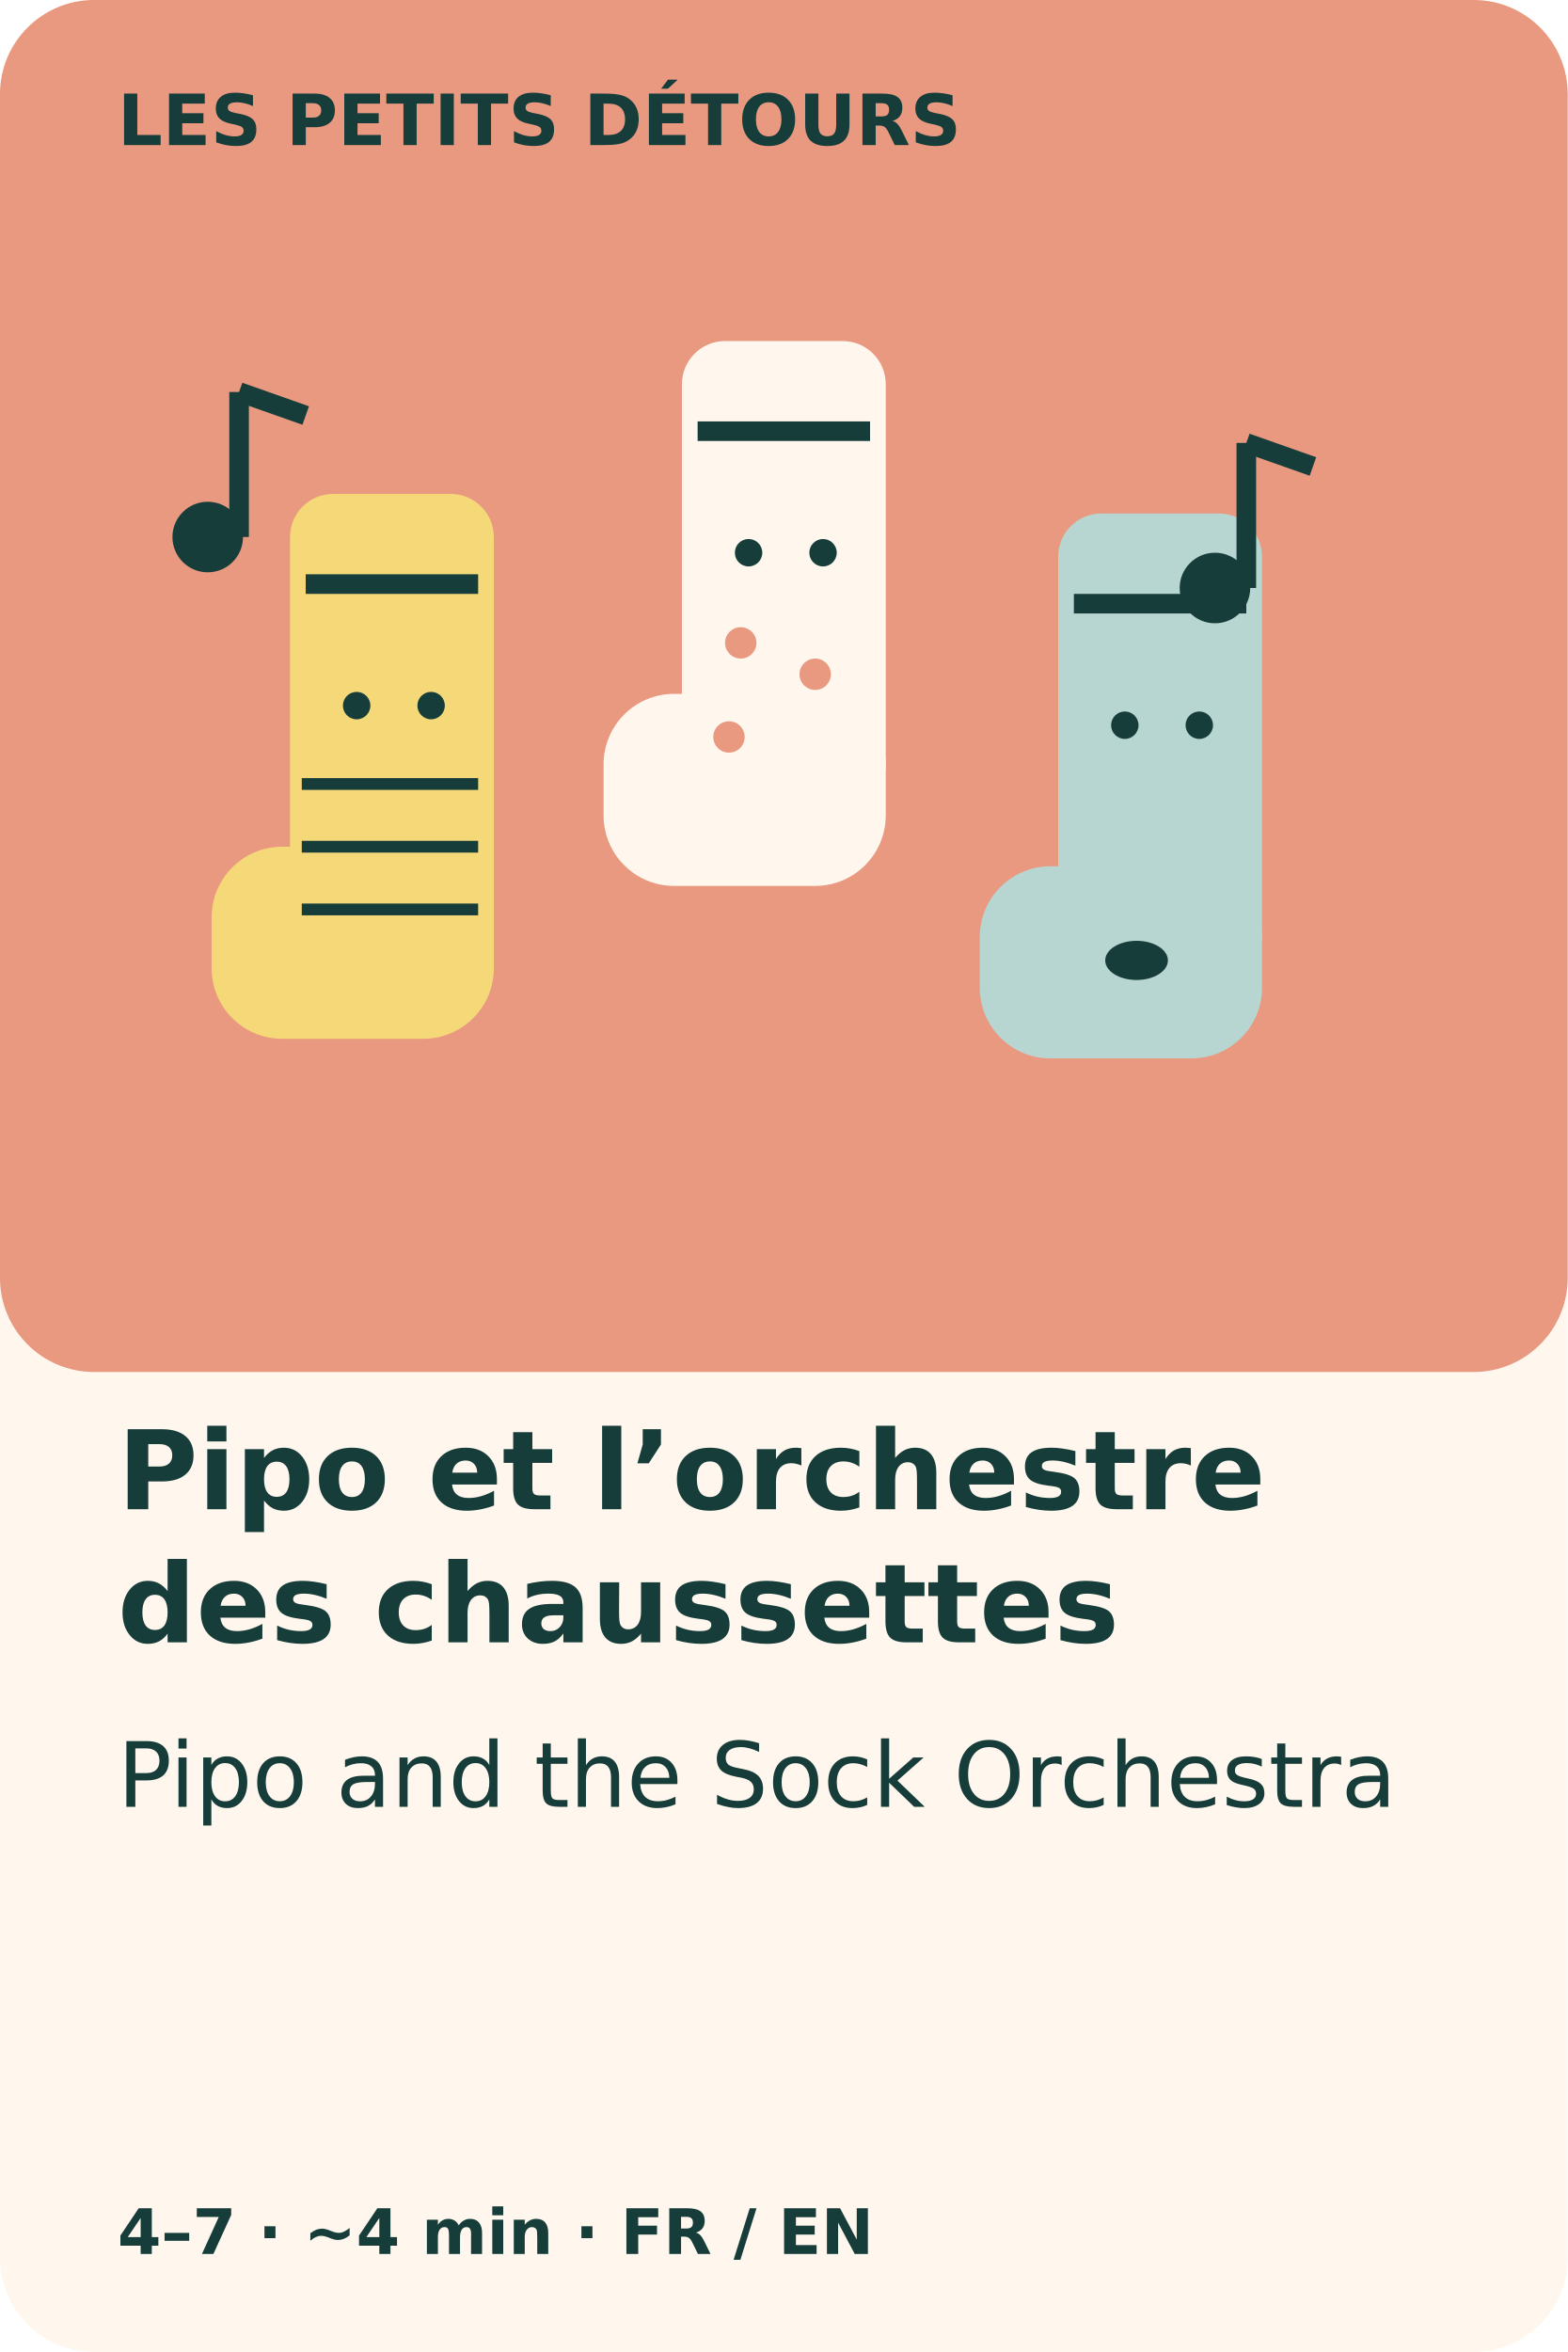
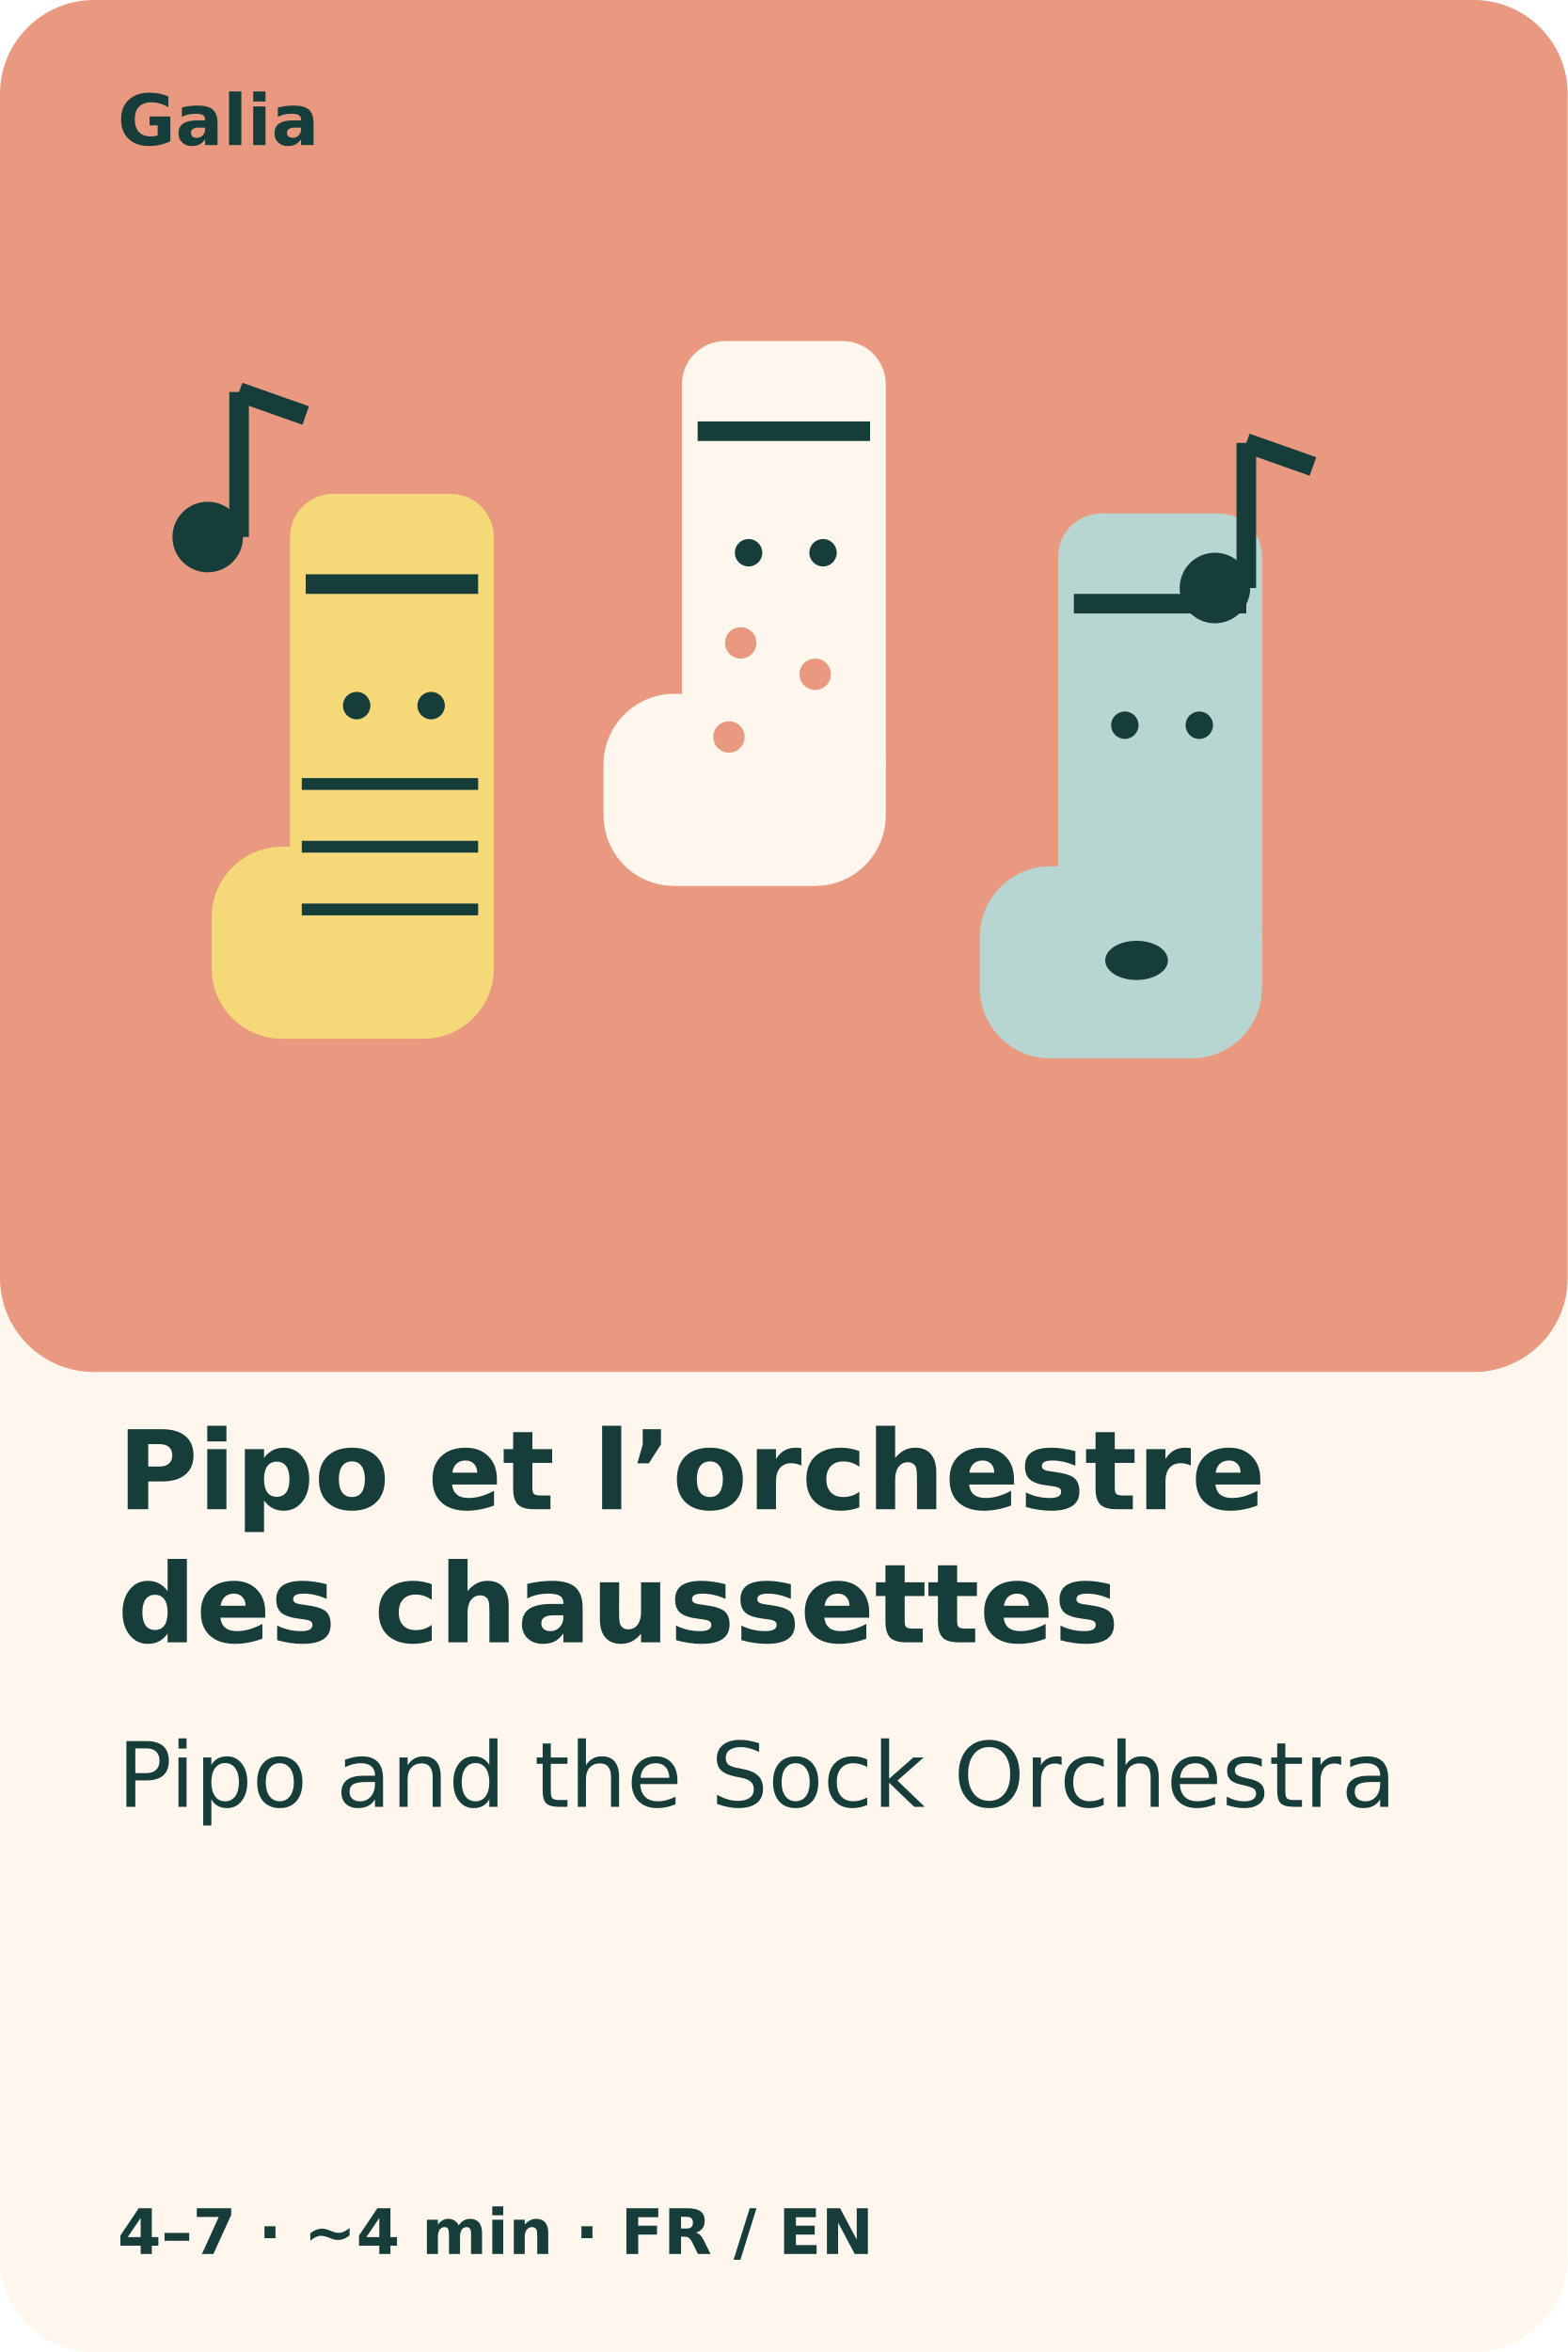
<svg xmlns="http://www.w3.org/2000/svg" width="400" height="600" preserveAspectRatio="xMinYMin meet" viewBox="0 0 400 600" version="1.0" fill-rule="evenodd">
  <clipPath id="clip">
    <rect x="0" y="0" width="400" height="600" />
  </clipPath>
  <g id="group" transform="scale(1,-1) translate(0,-600)" style="clip-path: url(#clip)">
    <g transform="">
      <rect x="0" y="0" width="400" height="600" rx="24" ry="24" style="stroke: none; stroke-linecap: butt; stroke-width: 1; fill: rgb(100%,97%,93%); fill-rule: evenodd;" />
      <rect x="0" y="250" width="400" height="350" rx="24" ry="24" style="stroke: none; stroke-linecap: butt; stroke-width: 1; fill: rgb(91%,60%,50%); fill-rule: evenodd;" />
-       <text x="30" y="563" style="font-family: DejaVu Sans, Arial, sans-serif; font-weight: bold; font-size: 18px;fill: rgb(9%,24%,23%); stroke:none;" transform="translate(0,1126) scale(1,-1)">LES PETITS DÉTOURS</text>
+       <text x="30" y="563" style="font-family: DejaVu Sans, Arial, sans-serif; font-weight: bold; font-size: 18px;fill: rgb(9%,24%,23%); stroke:none;" transform="translate(0,1126) scale(1,-1)">Galia</text>
      <rect x="74" y="355" width="52" height="119" rx="11" ry="11" style="stroke: none; stroke-linecap: butt; stroke-width: 1; fill: rgb(96%,85%,47%); fill-rule: evenodd;" />
      <rect x="54" y="335" width="72" height="49" rx="18" ry="18" style="stroke: none; stroke-linecap: butt; stroke-width: 1; fill: rgb(96%,85%,47%); fill-rule: evenodd;" />
      <path d="M 78,451 L 122,451 Z" style="stroke: rgb(9%,24%,23%); stroke-linecap: round; stroke-width: 5;" />
      <circle cx="91" cy="420" r="3.5" style="stroke: none; stroke-linecap: butt; stroke-width: 1; fill: rgb(9%,24%,23%); fill-rule: evenodd;" />
      <circle cx="110" cy="420" r="3.5" style="stroke: none; stroke-linecap: butt; stroke-width: 1; fill: rgb(9%,24%,23%); fill-rule: evenodd;" />
      <path d="M 77,368 L 122,368 Z" style="stroke: rgb(9%,24%,23%); stroke-linecap: round; stroke-width: 3;" />
      <path d="M 77,384 L 122,384 Z" style="stroke: rgb(9%,24%,23%); stroke-linecap: round; stroke-width: 3;" />
      <path d="M 77,400 L 122,400 Z" style="stroke: rgb(9%,24%,23%); stroke-linecap: round; stroke-width: 3;" />
      <rect x="174" y="394" width="52" height="119" rx="11" ry="11" style="stroke: none; stroke-linecap: butt; stroke-width: 1; fill: rgb(100%,97%,93%); fill-rule: evenodd;" />
      <rect x="154" y="374" width="72" height="49" rx="18" ry="18" style="stroke: none; stroke-linecap: butt; stroke-width: 1; fill: rgb(100%,97%,93%); fill-rule: evenodd;" />
      <path d="M 178,490 L 222,490 Z" style="stroke: rgb(9%,24%,23%); stroke-linecap: round; stroke-width: 5;" />
      <circle cx="191" cy="459" r="3.5" style="stroke: none; stroke-linecap: butt; stroke-width: 1; fill: rgb(9%,24%,23%); fill-rule: evenodd;" />
      <circle cx="210" cy="459" r="3.5" style="stroke: none; stroke-linecap: butt; stroke-width: 1; fill: rgb(9%,24%,23%); fill-rule: evenodd;" />
      <circle cx="186" cy="412" r="4" style="stroke: none; stroke-linecap: butt; stroke-width: 1; fill: rgb(91%,60%,50%); fill-rule: evenodd;" />
      <circle cx="208" cy="428" r="4" style="stroke: none; stroke-linecap: butt; stroke-width: 1; fill: rgb(91%,60%,50%); fill-rule: evenodd;" />
      <circle cx="189" cy="436" r="4" style="stroke: none; stroke-linecap: butt; stroke-width: 1; fill: rgb(91%,60%,50%); fill-rule: evenodd;" />
      <rect x="270" y="350" width="52" height="119" rx="11" ry="11" style="stroke: none; stroke-linecap: butt; stroke-width: 1; fill: rgb(72%,84%,82%); fill-rule: evenodd;" />
      <rect x="250" y="330" width="72" height="49" rx="18" ry="18" style="stroke: none; stroke-linecap: butt; stroke-width: 1; fill: rgb(72%,84%,82%); fill-rule: evenodd;" />
      <path d="M 274,446 L 318,446 Z" style="stroke: rgb(9%,24%,23%); stroke-linecap: round; stroke-width: 5;" />
      <circle cx="287" cy="415" r="3.5" style="stroke: none; stroke-linecap: butt; stroke-width: 1; fill: rgb(9%,24%,23%); fill-rule: evenodd;" />
      <circle cx="306" cy="415" r="3.5" style="stroke: none; stroke-linecap: butt; stroke-width: 1; fill: rgb(9%,24%,23%); fill-rule: evenodd;" />
      <ellipse cx="290.0" cy="355.0" rx="8.0" ry="5.0" style="stroke: none; stroke-linecap: butt; stroke-width: 1; fill: rgb(9%,24%,23%); fill-rule: evenodd;" />
      <path d="M 61,463 L 61,500 Z" style="stroke: rgb(9%,24%,23%); stroke-linecap: round; stroke-width: 5;" />
      <circle cx="53" cy="463" r="9" style="stroke: none; stroke-linecap: butt; stroke-width: 1; fill: rgb(9%,24%,23%); fill-rule: evenodd;" />
      <path d="M 61,500 L 78,494 Z" style="stroke: rgb(9%,24%,23%); stroke-linecap: round; stroke-width: 5;" />
      <path d="M 318,450 L 318,487 Z" style="stroke: rgb(9%,24%,23%); stroke-linecap: round; stroke-width: 5;" />
      <circle cx="310" cy="450" r="9" style="stroke: none; stroke-linecap: butt; stroke-width: 1; fill: rgb(9%,24%,23%); fill-rule: evenodd;" />
      <path d="M 318,487 L 335,481 Z" style="stroke: rgb(9%,24%,23%); stroke-linecap: round; stroke-width: 5;" />
      <text x="30" y="215" style="font-family: DejaVu Sans, Arial, sans-serif; font-weight: bold; font-size: 28px;fill: rgb(9%,24%,23%); stroke:none;" transform="translate(0,430) scale(1,-1)">Pipo et l’orchestre</text>
      <text x="30" y="181.96" style="font-family: DejaVu Sans, Arial, sans-serif; font-weight: bold; font-size: 28px;fill: rgb(9%,24%,23%); stroke:none;" transform="translate(0,363) scale(1,-1)">des chaussettes</text>
      <text x="30" y="139.92" style="font-family: DejaVu Sans, Arial, sans-serif; font-size: 23px;fill: rgb(9%,24%,23%); stroke:none;" transform="translate(0,279) scale(1,-1)">Pipo and the Sock Orchestra</text>
      <text x="30" y="25" style="font-family: DejaVu Sans, Arial, sans-serif; font-weight: bold; font-size: 16px;fill: rgb(9%,24%,23%); stroke:none;" transform="translate(0,50) scale(1,-1)">4–7 · ~4 min · FR / EN</text>
    </g>
  </g>
</svg>
